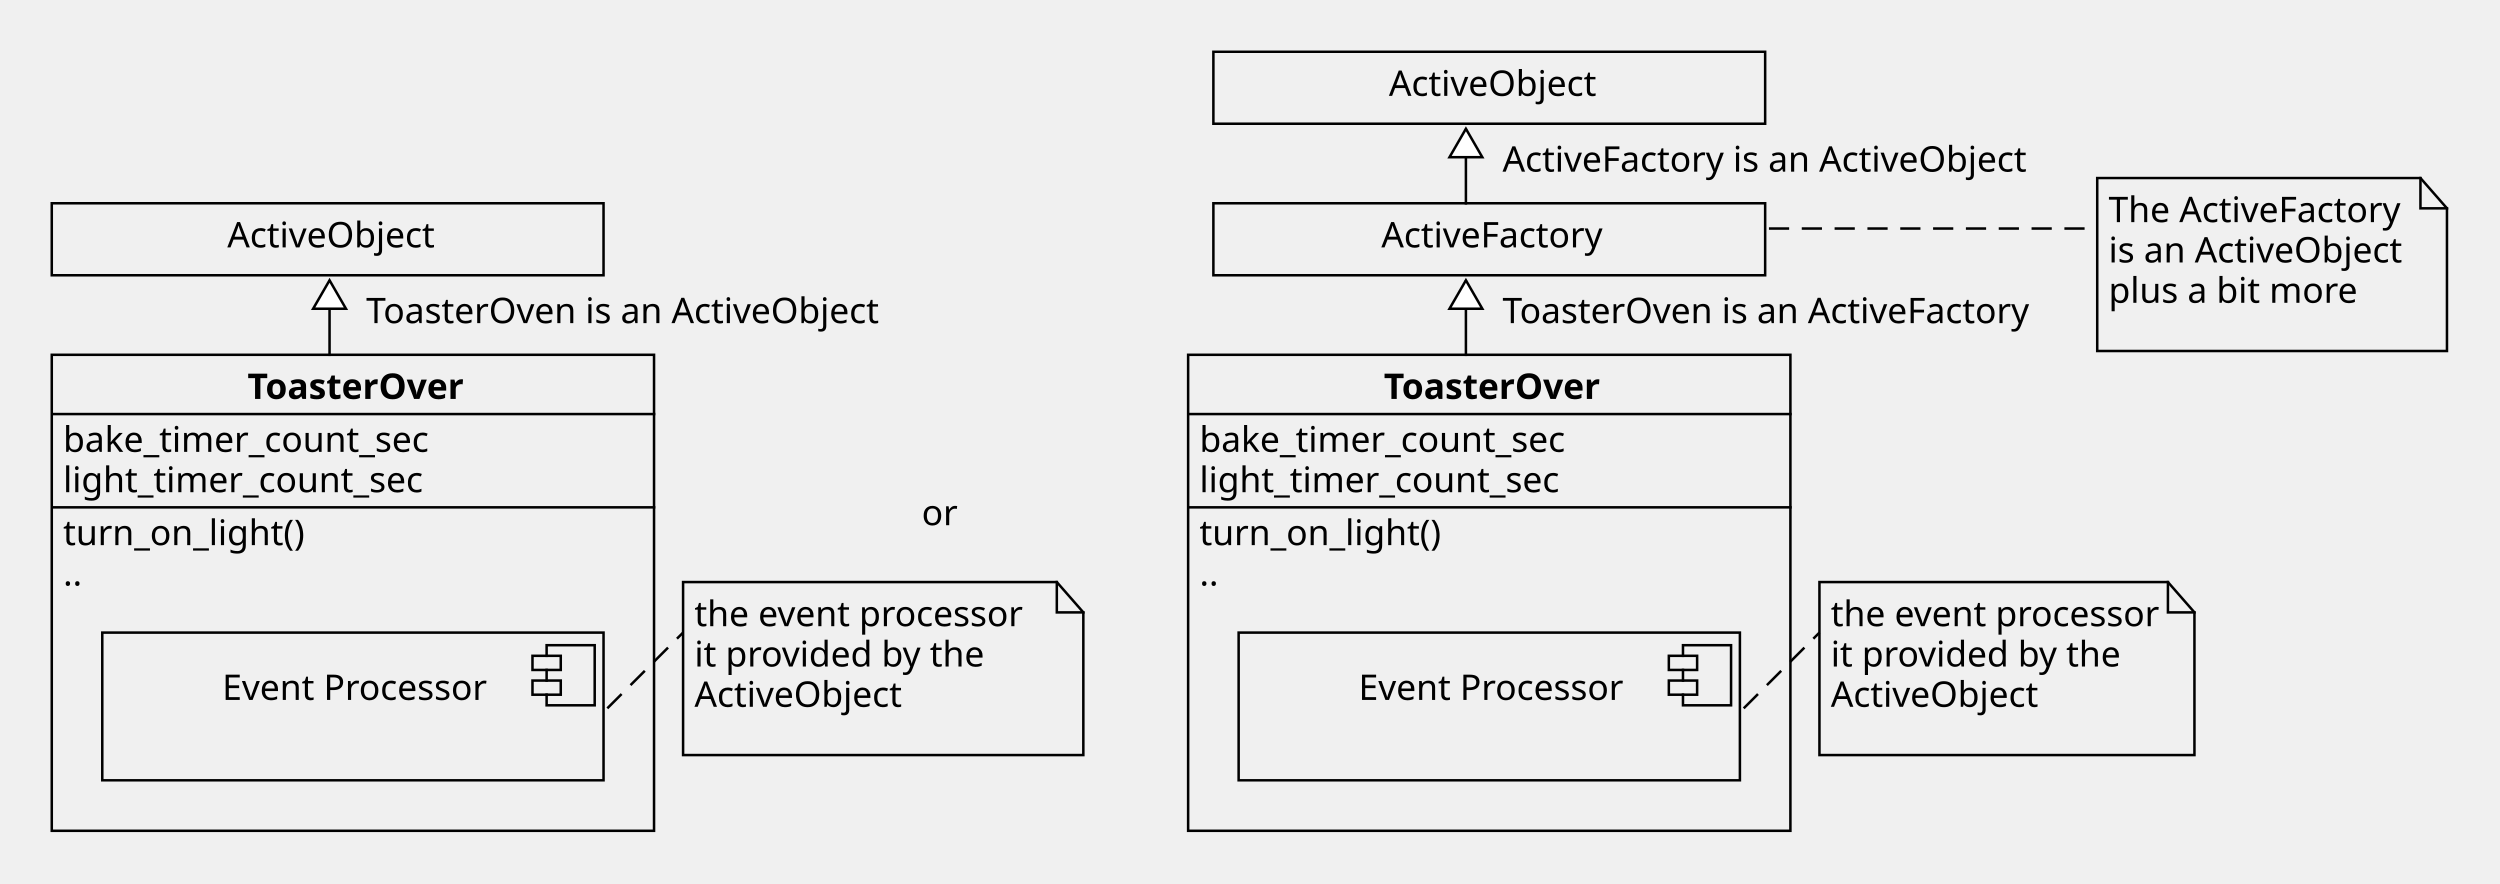
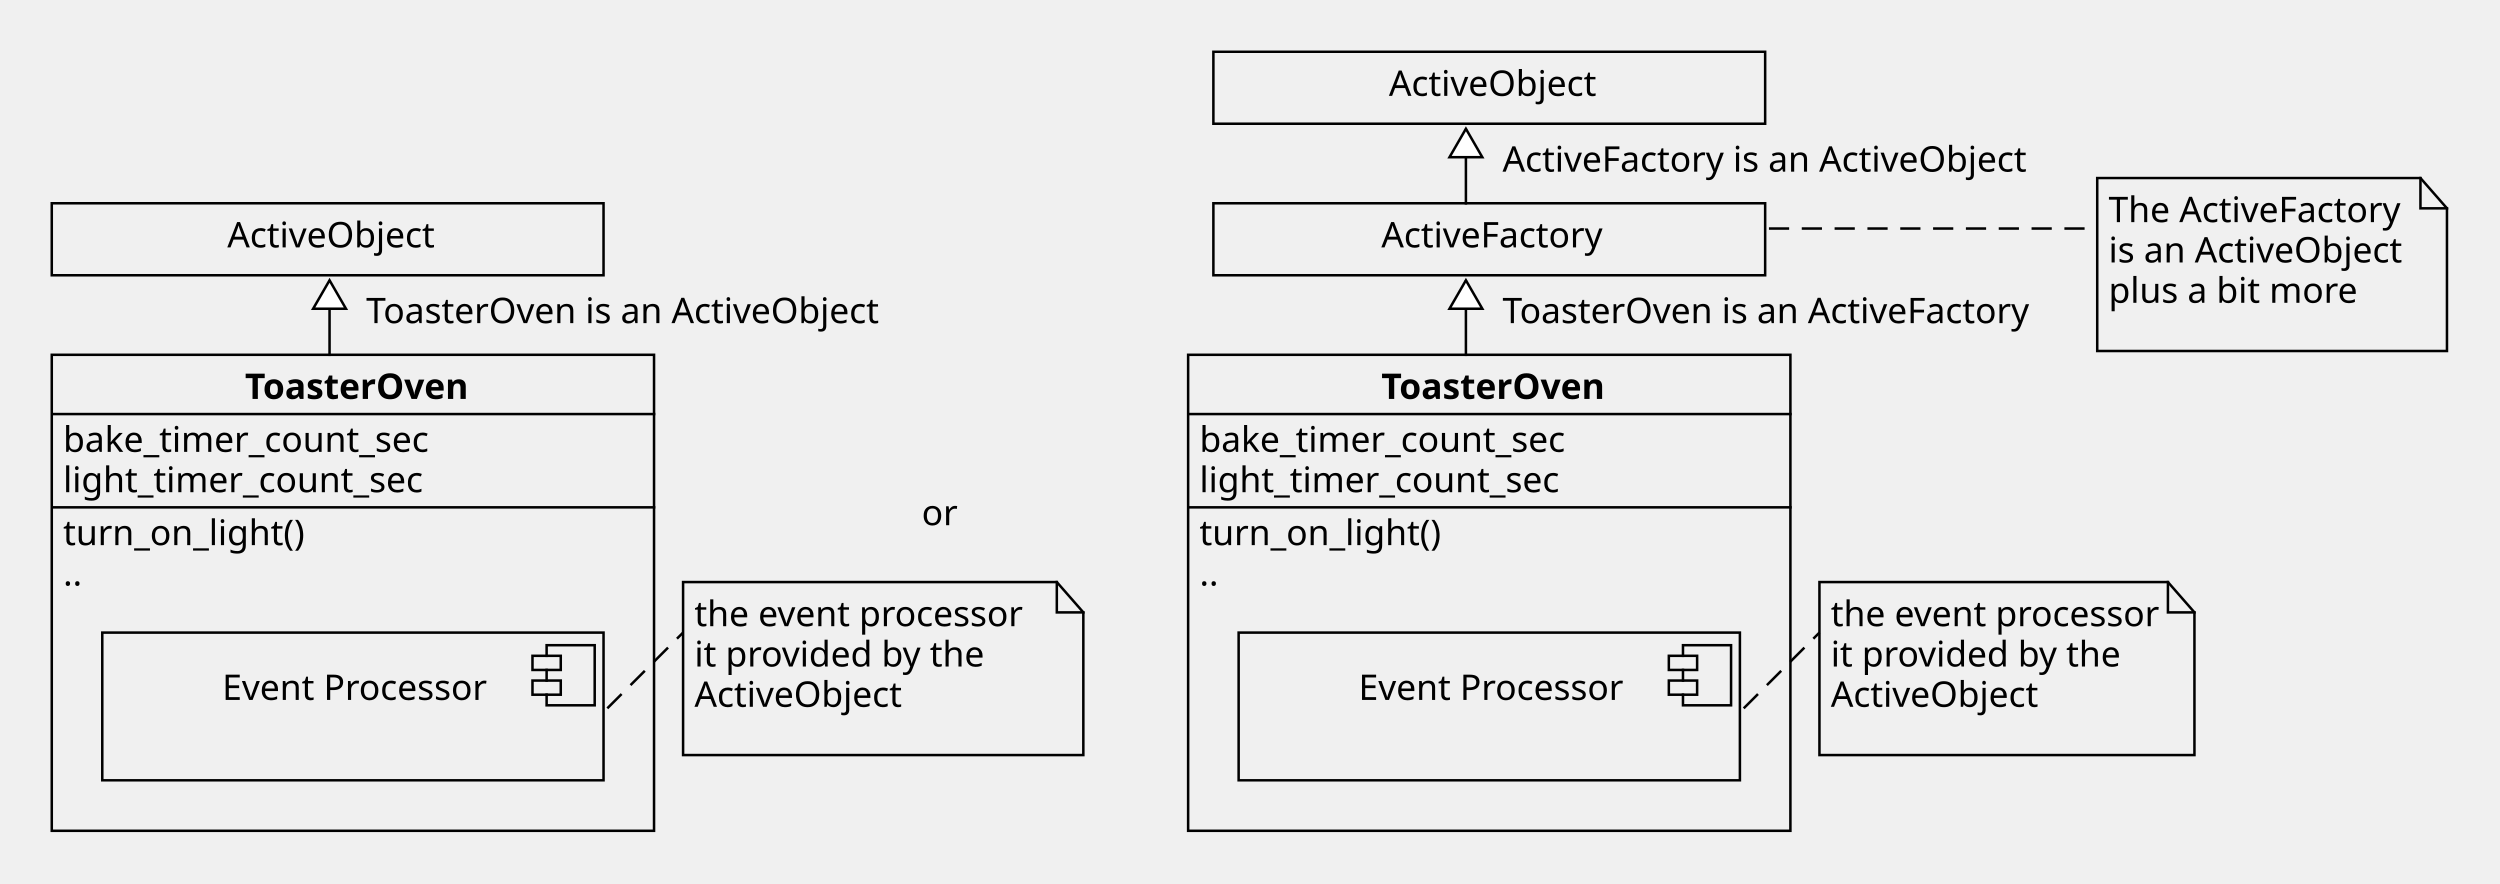
<svg xmlns="http://www.w3.org/2000/svg" fill-opacity="1" color-rendering="auto" color-interpolation="auto" text-rendering="auto" stroke="black" stroke-linecap="square" width="990" stroke-miterlimit="10" shape-rendering="auto" stroke-opacity="1" fill="black" stroke-dasharray="none" font-weight="normal" stroke-width="1" viewBox="250 160 990 350" height="350" font-family="'Dialog'" font-style="normal" stroke-linejoin="miter" font-size="12px" stroke-dashoffset="0" image-rendering="auto">
  <defs id="genericDefs" />
  <g>
    <defs id="defs1">
      <clipPath clipPathUnits="userSpaceOnUse" id="clipPath1">
        <path d="M0 0 L2147483647 0 L2147483647 2147483647 L0 2147483647 L0 0 Z" />
      </clipPath>
      <clipPath clipPathUnits="userSpaceOnUse" id="clipPath2">
        <path d="M0 0 L0 70 L140 70 L140 0 Z" />
      </clipPath>
      <clipPath clipPathUnits="userSpaceOnUse" id="clipPath3">
        <path d="M0 0 L0 30 L230 30 L230 0 Z" />
      </clipPath>
      <clipPath clipPathUnits="userSpaceOnUse" id="clipPath4">
        <path d="M0 0 L0 30 L30 30 L30 0 Z" />
      </clipPath>
      <clipPath clipPathUnits="userSpaceOnUse" id="clipPath5">
        <path d="M0 0 L0 30 L220 30 L220 0 Z" />
      </clipPath>
      <clipPath clipPathUnits="userSpaceOnUse" id="clipPath6">
        <path d="M0 0 L0 70 L150 70 L150 0 Z" />
      </clipPath>
      <clipPath clipPathUnits="userSpaceOnUse" id="clipPath7">
        <path d="M0 0 L0 60 L200 60 L200 0 Z" />
      </clipPath>
      <clipPath clipPathUnits="userSpaceOnUse" id="clipPath8">
        <path d="M0 0 L0 190 L240 190 L240 0 Z" />
      </clipPath>
      <clipPath clipPathUnits="userSpaceOnUse" id="clipPath9">
        <path d="M0 0 L0 70 L160 70 L160 0 Z" />
      </clipPath>
      <clipPath clipPathUnits="userSpaceOnUse" id="clipPath10">
        <path d="M0 0 L0 30 L160 30 L160 0 Z" />
      </clipPath>
      <clipPath clipPathUnits="userSpaceOnUse" id="clipPath11">
        <path d="M0 0 L0 60 L30 60 L30 0 Z" />
      </clipPath>
      <clipPath clipPathUnits="userSpaceOnUse" id="clipPath12">
        <path d="M0 0 L0 60 L60 60 L60 0 Z" />
      </clipPath>
    </defs>
    <g fill="rgb(255,255,255)" fill-opacity="0" transform="translate(1080,230)" stroke-opacity="0" stroke="rgb(255,255,255)">
      <path d="M0.5 0.5 L128.5 0.5 L139 12.5 L139 69 L0.5 69 Z" stroke="none" clip-path="url(#clipPath2)" />
    </g>
    <g transform="translate(1080,230)">
      <path fill="none" d="M0.5 0.5 L128.5 0.5 L139 12.5 L139 69 L0.5 69 Z" clip-path="url(#clipPath2)" />
      <path fill="none" d="M128.5 0.5 L128.5 12.5 L139 12.5" clip-path="url(#clipPath2)" />
      <text x="5" font-size="14px" y="17.969" clip-path="url(#clipPath2)" font-family="sans-serif" stroke="none" xml:space="preserve">The ActiveFactory</text>
      <text x="5" font-size="14px" y="33.938" clip-path="url(#clipPath2)" font-family="sans-serif" stroke="none" xml:space="preserve">is an ActiveObject</text>
      <text x="5" font-size="14px" y="49.906" clip-path="url(#clipPath2)" font-family="sans-serif" stroke="none" xml:space="preserve">plus a bit more</text>
    </g>
    <g font-family="sans-serif" font-size="14px" transform="translate(840,270)">
      <text x="5" xml:space="preserve" y="17.969" clip-path="url(#clipPath3)" stroke="none">ToasterOven is an ActiveFactory</text>
    </g>
    <g font-family="sans-serif" font-size="14px" transform="translate(840,210)">
      <text x="5" xml:space="preserve" y="17.969" clip-path="url(#clipPath3)" stroke="none">ActiveFactory is an ActiveObject</text>
    </g>
    <g font-family="sans-serif" font-size="14px" transform="translate(390,270)">
      <text x="5" xml:space="preserve" y="17.969" clip-path="url(#clipPath3)" stroke="none">ToasterOven is an ActiveObject</text>
    </g>
    <g font-family="sans-serif" font-size="14px" transform="translate(610,350)">
      <text x="5" xml:space="preserve" y="17.969" clip-path="url(#clipPath4)" stroke="none">or</text>
    </g>
    <g fill="rgb(255,255,255)" fill-opacity="0" transform="translate(730,240)" stroke-opacity="0" stroke="rgb(255,255,255)">
      <rect x="0.5" width="218.5" height="28.5" y="0.5" clip-path="url(#clipPath5)" stroke="none" />
    </g>
    <g transform="translate(730,240)">
      <rect fill="none" x="0.5" width="218.5" height="28.5" y="0.5" clip-path="url(#clipPath5)" />
      <text x="67" font-size="14px" y="17.969" clip-path="url(#clipPath5)" font-family="sans-serif" stroke="none" xml:space="preserve">ActiveFactory</text>
    </g>
    <g fill="rgb(255,255,255)" fill-opacity="0" transform="translate(970,390)" stroke-opacity="0" stroke="rgb(255,255,255)">
      <path d="M0.5 0.5 L138.5 0.5 L149 12.5 L149 69 L0.5 69 Z" stroke="none" clip-path="url(#clipPath6)" />
    </g>
    <g transform="translate(970,390)">
      <path fill="none" d="M0.5 0.5 L138.5 0.5 L149 12.5 L149 69 L0.5 69 Z" clip-path="url(#clipPath6)" />
      <path fill="none" d="M138.5 0.5 L138.5 12.5 L149 12.5" clip-path="url(#clipPath6)" />
      <text x="5" font-size="14px" y="17.969" clip-path="url(#clipPath6)" font-family="sans-serif" stroke="none" xml:space="preserve">the event processor</text>
      <text x="5" font-size="14px" y="33.938" clip-path="url(#clipPath6)" font-family="sans-serif" stroke="none" xml:space="preserve">it provided by the</text>
      <text x="5" font-size="14px" y="49.906" clip-path="url(#clipPath6)" font-family="sans-serif" stroke="none" xml:space="preserve">ActiveObject</text>
    </g>
    <g fill="rgb(255,255,255)" fill-opacity="0" transform="translate(740,410)" stroke-opacity="0" stroke="rgb(255,255,255)">
      <rect x="170.86" width="11.2" height="5.6" y="9.7" clip-path="url(#clipPath7)" stroke="none" />
    </g>
    <g transform="translate(740,410)">
      <rect fill="none" x="170.86" width="11.2" height="5.6" y="9.7" clip-path="url(#clipPath7)" />
    </g>
    <g fill="rgb(255,255,255)" fill-opacity="0" transform="translate(740,410)" stroke-opacity="0" stroke="rgb(255,255,255)">
      <rect x="170.86" width="11.2" height="5.6" y="19.5" clip-path="url(#clipPath7)" stroke="none" />
    </g>
    <g transform="translate(740,410)">
      <rect fill="none" x="170.86" width="11.2" height="5.6" y="19.5" clip-path="url(#clipPath7)" />
      <path fill="none" d="M176.46 15.3 L176.46 19.5" clip-path="url(#clipPath7)" />
      <path fill="none" d="M176.46 9.7 L176.46 5.5 L195.5 5.5 L195.5 29.3 L176.46 29.3 L176.46 25.1" clip-path="url(#clipPath7)" />
    </g>
    <g fill="rgb(255,255,255)" fill-opacity="0" transform="translate(740,410)" stroke-opacity="0" stroke="rgb(255,255,255)">
      <rect x="0.5" width="198.5" height="58.5" y="0.5" clip-path="url(#clipPath7)" stroke="none" />
    </g>
    <g transform="translate(740,410)">
      <rect fill="none" x="0.5" width="198.5" height="58.5" y="0.5" clip-path="url(#clipPath7)" />
      <text x="48" font-size="14px" y="27.169" clip-path="url(#clipPath7)" font-family="sans-serif" stroke="none" xml:space="preserve">Event Processor</text>
    </g>
    <g fill="rgb(255,255,255)" fill-opacity="0" transform="translate(730,180)" stroke-opacity="0" stroke="rgb(255,255,255)">
      <rect x="0.5" width="218.5" height="28.5" y="0.5" clip-path="url(#clipPath5)" stroke="none" />
    </g>
    <g transform="translate(730,180)">
      <rect fill="none" x="0.5" width="218.5" height="28.5" y="0.5" clip-path="url(#clipPath5)" />
      <text x="70" font-size="14px" y="17.969" clip-path="url(#clipPath5)" font-family="sans-serif" stroke="none" xml:space="preserve">ActiveObject</text>
    </g>
    <g fill="rgb(255,255,255)" fill-opacity="0" transform="translate(720,300)" stroke-opacity="0" stroke="rgb(255,255,255)">
      <rect x="0.5" width="238.5" height="188.5" y="0.5" clip-path="url(#clipPath8)" stroke="none" />
    </g>
    <g transform="translate(720,300)">
      <rect fill="none" x="0.5" width="238.5" height="188.5" y="0.5" clip-path="url(#clipPath8)" />
-       <text x="78" font-size="14px" y="17.969" clip-path="url(#clipPath8)" font-family="sans-serif" stroke="none" font-weight="bold" xml:space="preserve">ToasterOver</text>
+       <text x="77" font-size="14px" y="17.969" clip-path="url(#clipPath8)" font-family="sans-serif" stroke="none" font-weight="bold" xml:space="preserve">ToasterOven</text>
      <path fill="none" d="M1 23.969 L239 23.969" clip-path="url(#clipPath8)" />
      <text x="5" font-size="14px" y="38.938" clip-path="url(#clipPath8)" font-family="sans-serif" stroke="none" xml:space="preserve">bake_timer_count_sec</text>
      <text x="5" font-size="14px" y="54.906" clip-path="url(#clipPath8)" font-family="sans-serif" stroke="none" xml:space="preserve">light_timer_count_sec</text>
      <path fill="none" d="M1 60.906 L239 60.906" clip-path="url(#clipPath8)" />
      <text x="5" font-size="14px" y="75.875" clip-path="url(#clipPath8)" font-family="sans-serif" stroke="none" xml:space="preserve">turn_on_light()</text>
      <text x="5" font-size="14px" y="91.844" clip-path="url(#clipPath8)" font-family="sans-serif" stroke="none" xml:space="preserve">..</text>
    </g>
    <g fill="rgb(255,255,255)" fill-opacity="0" transform="translate(520,390)" stroke-opacity="0" stroke="rgb(255,255,255)">
      <path d="M0.5 0.5 L148.5 0.5 L159 12.5 L159 69 L0.5 69 Z" stroke="none" clip-path="url(#clipPath9)" />
    </g>
    <g transform="translate(520,390)">
      <path fill="none" d="M0.5 0.5 L148.5 0.5 L159 12.5 L159 69 L0.5 69 Z" clip-path="url(#clipPath9)" />
      <path fill="none" d="M148.5 0.5 L148.5 12.5 L159 12.5" clip-path="url(#clipPath9)" />
      <text x="5" font-size="14px" y="17.969" clip-path="url(#clipPath9)" font-family="sans-serif" stroke="none" xml:space="preserve">the event processor</text>
      <text x="5" font-size="14px" y="33.938" clip-path="url(#clipPath9)" font-family="sans-serif" stroke="none" xml:space="preserve">it provided by the</text>
      <text x="5" font-size="14px" y="49.906" clip-path="url(#clipPath9)" font-family="sans-serif" stroke="none" xml:space="preserve">ActiveObject</text>
    </g>
    <g fill="rgb(255,255,255)" fill-opacity="0" transform="translate(290,410)" stroke-opacity="0" stroke="rgb(255,255,255)">
      <rect x="170.86" width="11.2" height="5.6" y="9.7" clip-path="url(#clipPath7)" stroke="none" />
    </g>
    <g transform="translate(290,410)">
      <rect fill="none" x="170.86" width="11.2" height="5.6" y="9.7" clip-path="url(#clipPath7)" />
    </g>
    <g fill="rgb(255,255,255)" fill-opacity="0" transform="translate(290,410)" stroke-opacity="0" stroke="rgb(255,255,255)">
      <rect x="170.86" width="11.2" height="5.6" y="19.5" clip-path="url(#clipPath7)" stroke="none" />
    </g>
    <g transform="translate(290,410)">
      <rect fill="none" x="170.86" width="11.2" height="5.6" y="19.5" clip-path="url(#clipPath7)" />
      <path fill="none" d="M176.46 15.3 L176.46 19.5" clip-path="url(#clipPath7)" />
      <path fill="none" d="M176.46 9.7 L176.46 5.5 L195.5 5.5 L195.5 29.3 L176.46 29.3 L176.46 25.1" clip-path="url(#clipPath7)" />
    </g>
    <g fill="rgb(255,255,255)" fill-opacity="0" transform="translate(290,410)" stroke-opacity="0" stroke="rgb(255,255,255)">
      <rect x="0.5" width="198.5" height="58.5" y="0.5" clip-path="url(#clipPath7)" stroke="none" />
    </g>
    <g transform="translate(290,410)">
      <rect fill="none" x="0.5" width="198.5" height="58.5" y="0.5" clip-path="url(#clipPath7)" />
      <text x="48" font-size="14px" y="27.169" clip-path="url(#clipPath7)" font-family="sans-serif" stroke="none" xml:space="preserve">Event Processor</text>
    </g>
    <g fill="rgb(255,255,255)" fill-opacity="0" transform="translate(270,240)" stroke-opacity="0" stroke="rgb(255,255,255)">
      <rect x="0.5" width="218.5" height="28.5" y="0.5" clip-path="url(#clipPath5)" stroke="none" />
    </g>
    <g transform="translate(270,240)">
      <rect fill="none" x="0.5" width="218.5" height="28.5" y="0.5" clip-path="url(#clipPath5)" />
      <text x="70" font-size="14px" y="17.969" clip-path="url(#clipPath5)" font-family="sans-serif" stroke="none" xml:space="preserve">ActiveObject</text>
    </g>
    <g fill="rgb(255,255,255)" fill-opacity="0" transform="translate(270,300)" stroke-opacity="0" stroke="rgb(255,255,255)">
      <rect x="0.5" width="238.5" height="188.5" y="0.5" clip-path="url(#clipPath8)" stroke="none" />
    </g>
    <g transform="translate(270,300)">
      <rect fill="none" x="0.5" width="238.5" height="188.5" y="0.5" clip-path="url(#clipPath8)" />
-       <text x="78" font-size="14px" y="17.969" clip-path="url(#clipPath8)" font-family="sans-serif" stroke="none" font-weight="bold" xml:space="preserve">ToasterOver</text>
+       <text x="77" font-size="14px" y="17.969" clip-path="url(#clipPath8)" font-family="sans-serif" stroke="none" font-weight="bold" xml:space="preserve">ToasterOven</text>
      <path fill="none" d="M1 23.969 L239 23.969" clip-path="url(#clipPath8)" />
      <text x="5" font-size="14px" y="38.938" clip-path="url(#clipPath8)" font-family="sans-serif" stroke="none" xml:space="preserve">bake_timer_count_sec</text>
      <text x="5" font-size="14px" y="54.906" clip-path="url(#clipPath8)" font-family="sans-serif" stroke="none" xml:space="preserve">light_timer_count_sec</text>
      <path fill="none" d="M1 60.906 L239 60.906" clip-path="url(#clipPath8)" />
      <text x="5" font-size="14px" y="75.875" clip-path="url(#clipPath8)" font-family="sans-serif" stroke="none" xml:space="preserve">turn_on_light()</text>
      <text x="5" font-size="14px" y="91.844" clip-path="url(#clipPath8)" font-family="sans-serif" stroke="none" xml:space="preserve">..</text>
    </g>
    <g stroke-dasharray="8,5" stroke-miterlimit="5" transform="translate(940,240)" stroke-linecap="butt">
      <path fill="none" d="M10.5 10.5 L140.5 10.5" clip-path="url(#clipPath10)" />
    </g>
    <g transform="translate(820,200)">
      <path fill="none" d="M10.5 11.5 L10.5 40.5" clip-path="url(#clipPath11)" />
      <path fill="white" d="M4 22.258 L10.5 11 L17 22.258 Z" clip-path="url(#clipPath11)" stroke="none" />
      <path fill="none" d="M4 22.258 L10.5 11 L17 22.258 Z" clip-path="url(#clipPath11)" />
    </g>
    <g stroke-dasharray="8,5" stroke-miterlimit="5" transform="translate(930,400)" stroke-linecap="butt">
      <path fill="none" d="M10.5 40.5 L40.5 10.5" clip-path="url(#clipPath12)" />
    </g>
    <g transform="translate(820,260)">
      <path fill="none" d="M10.5 11.5 L10.5 40.5" clip-path="url(#clipPath11)" />
      <path fill="white" d="M4 22.258 L10.5 11 L17 22.258 Z" clip-path="url(#clipPath11)" stroke="none" />
      <path fill="none" d="M4 22.258 L10.5 11 L17 22.258 Z" clip-path="url(#clipPath11)" />
    </g>
    <g stroke-dasharray="8,5" stroke-miterlimit="5" transform="translate(480,400)" stroke-linecap="butt">
      <path fill="none" d="M10.5 40.5 L40.5 10.5" clip-path="url(#clipPath12)" />
    </g>
    <g transform="translate(370,260)">
      <path fill="none" d="M10.5 11.5 L10.5 40.5" clip-path="url(#clipPath11)" />
      <path fill="white" d="M4 22.258 L10.5 11 L17 22.258 Z" clip-path="url(#clipPath11)" stroke="none" />
      <path fill="none" d="M4 22.258 L10.5 11 L17 22.258 Z" clip-path="url(#clipPath11)" />
    </g>
  </g>
</svg>
